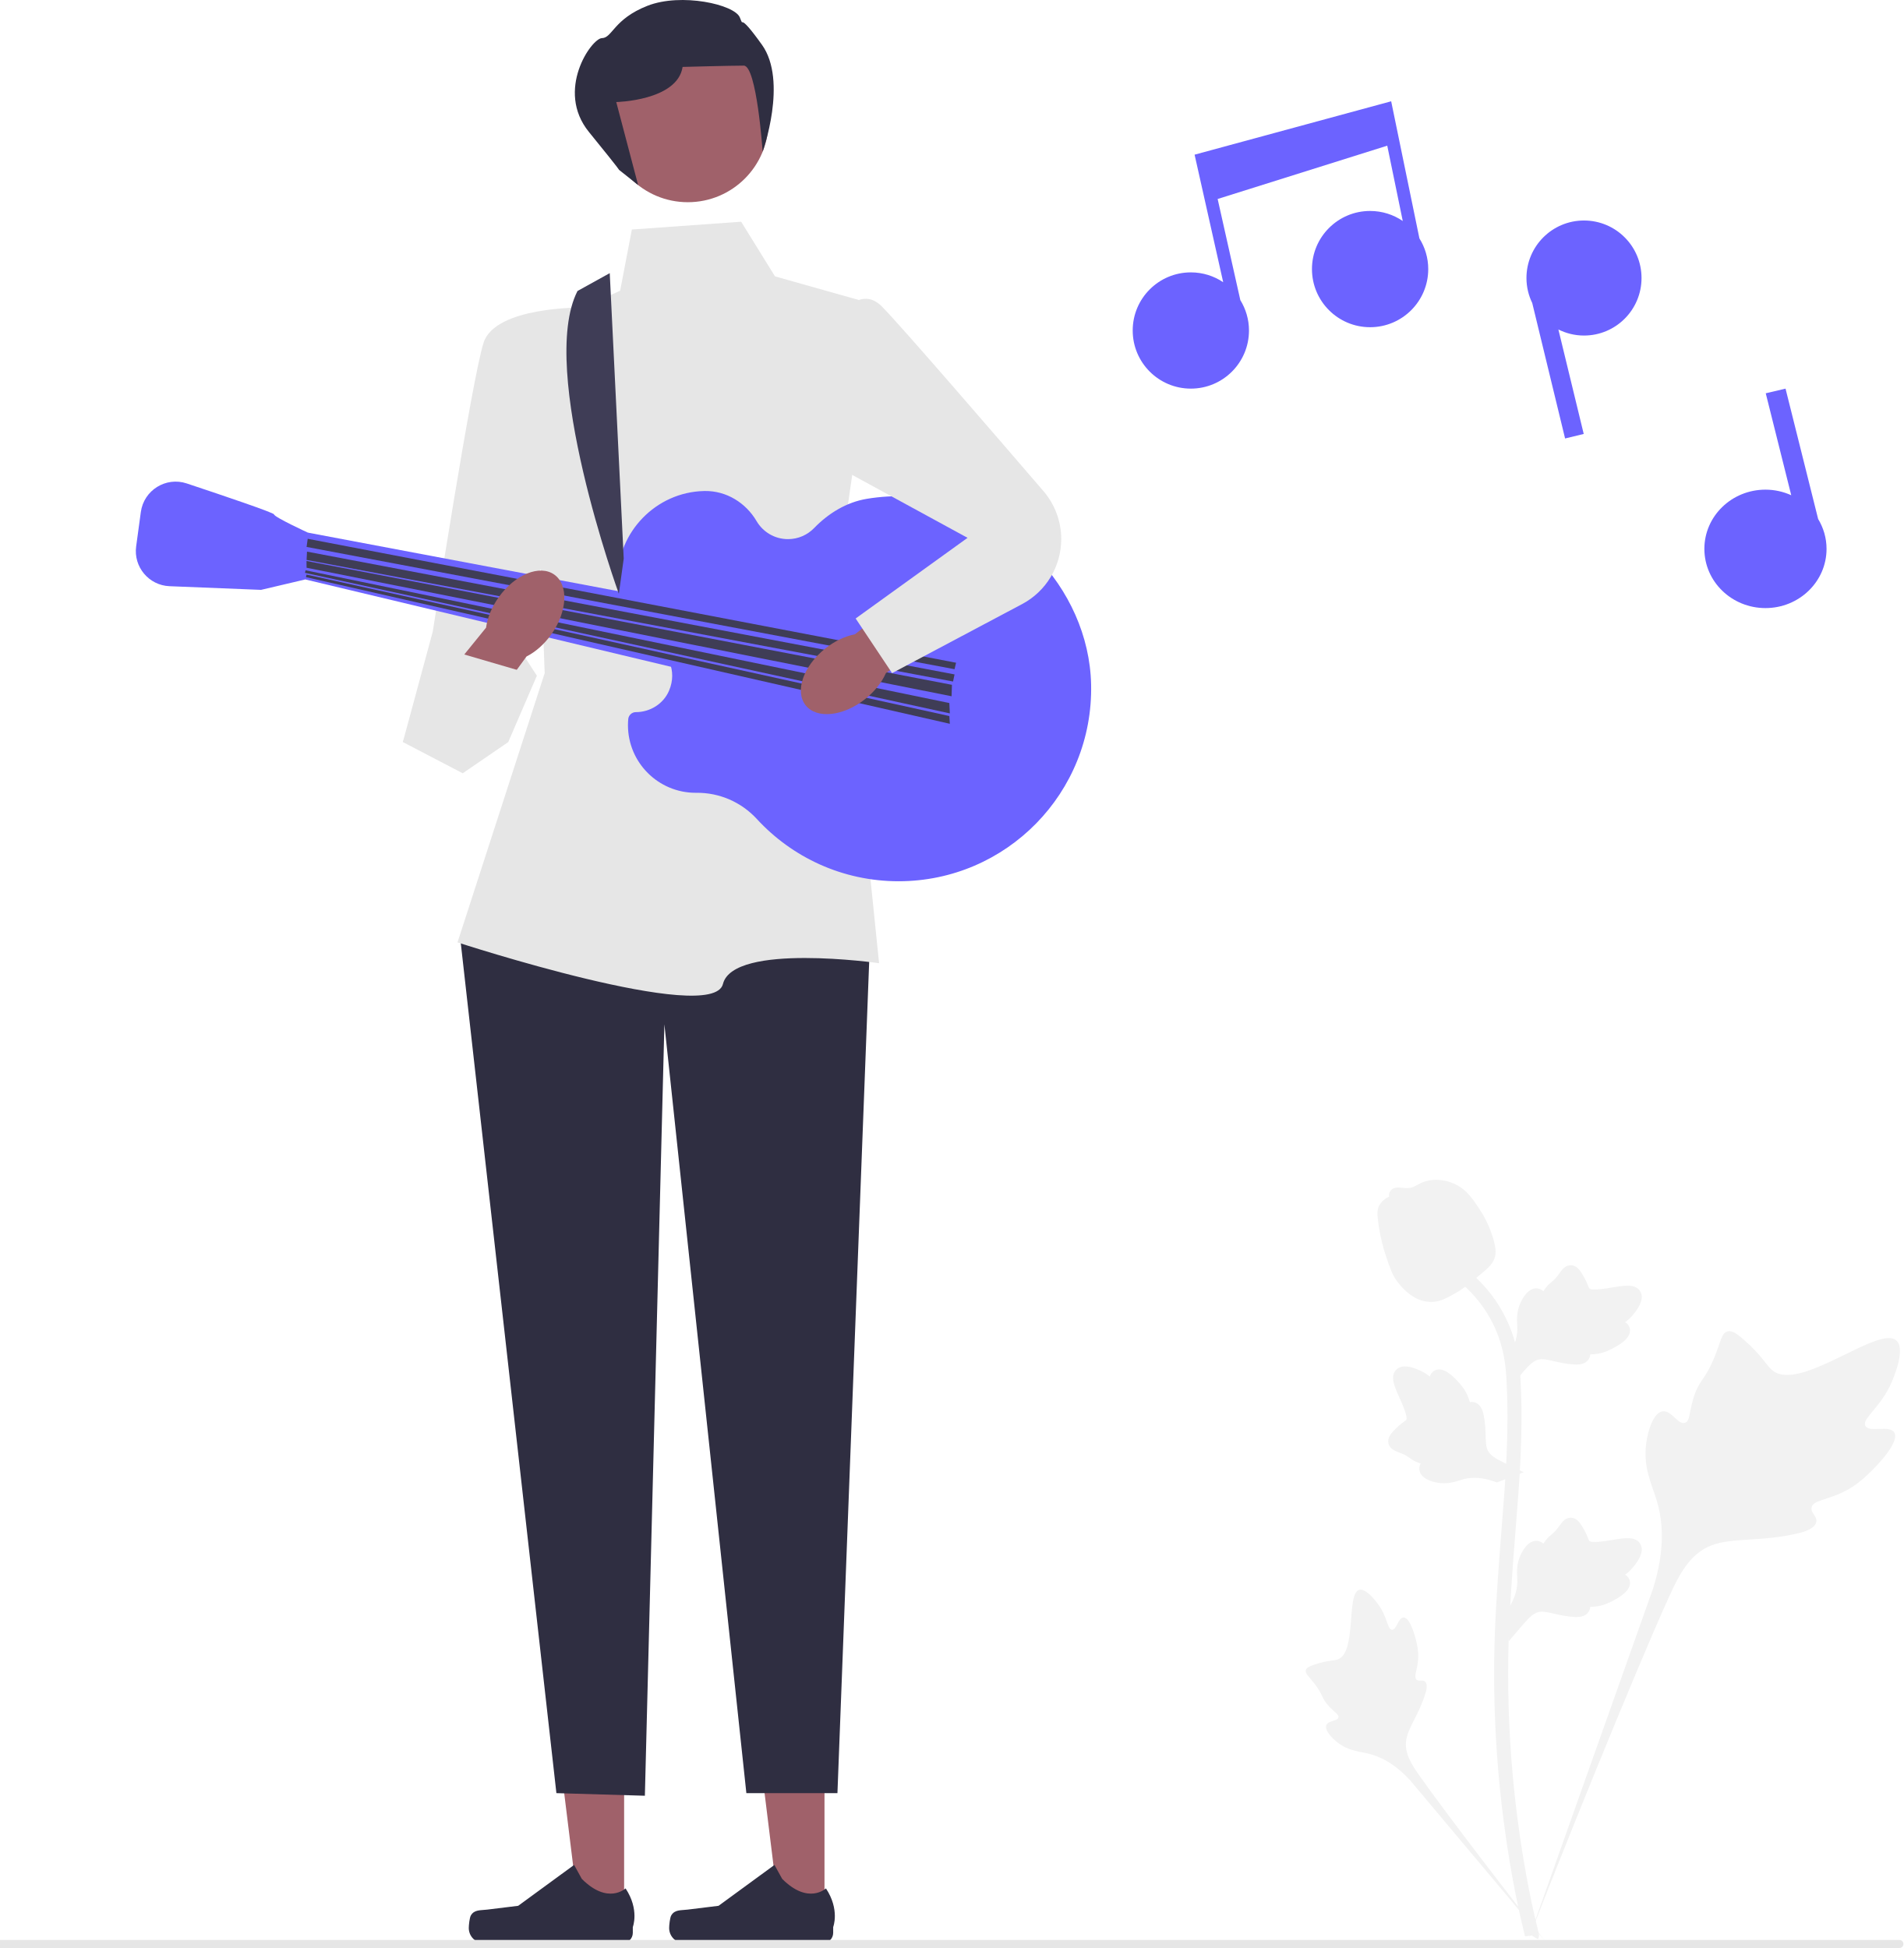
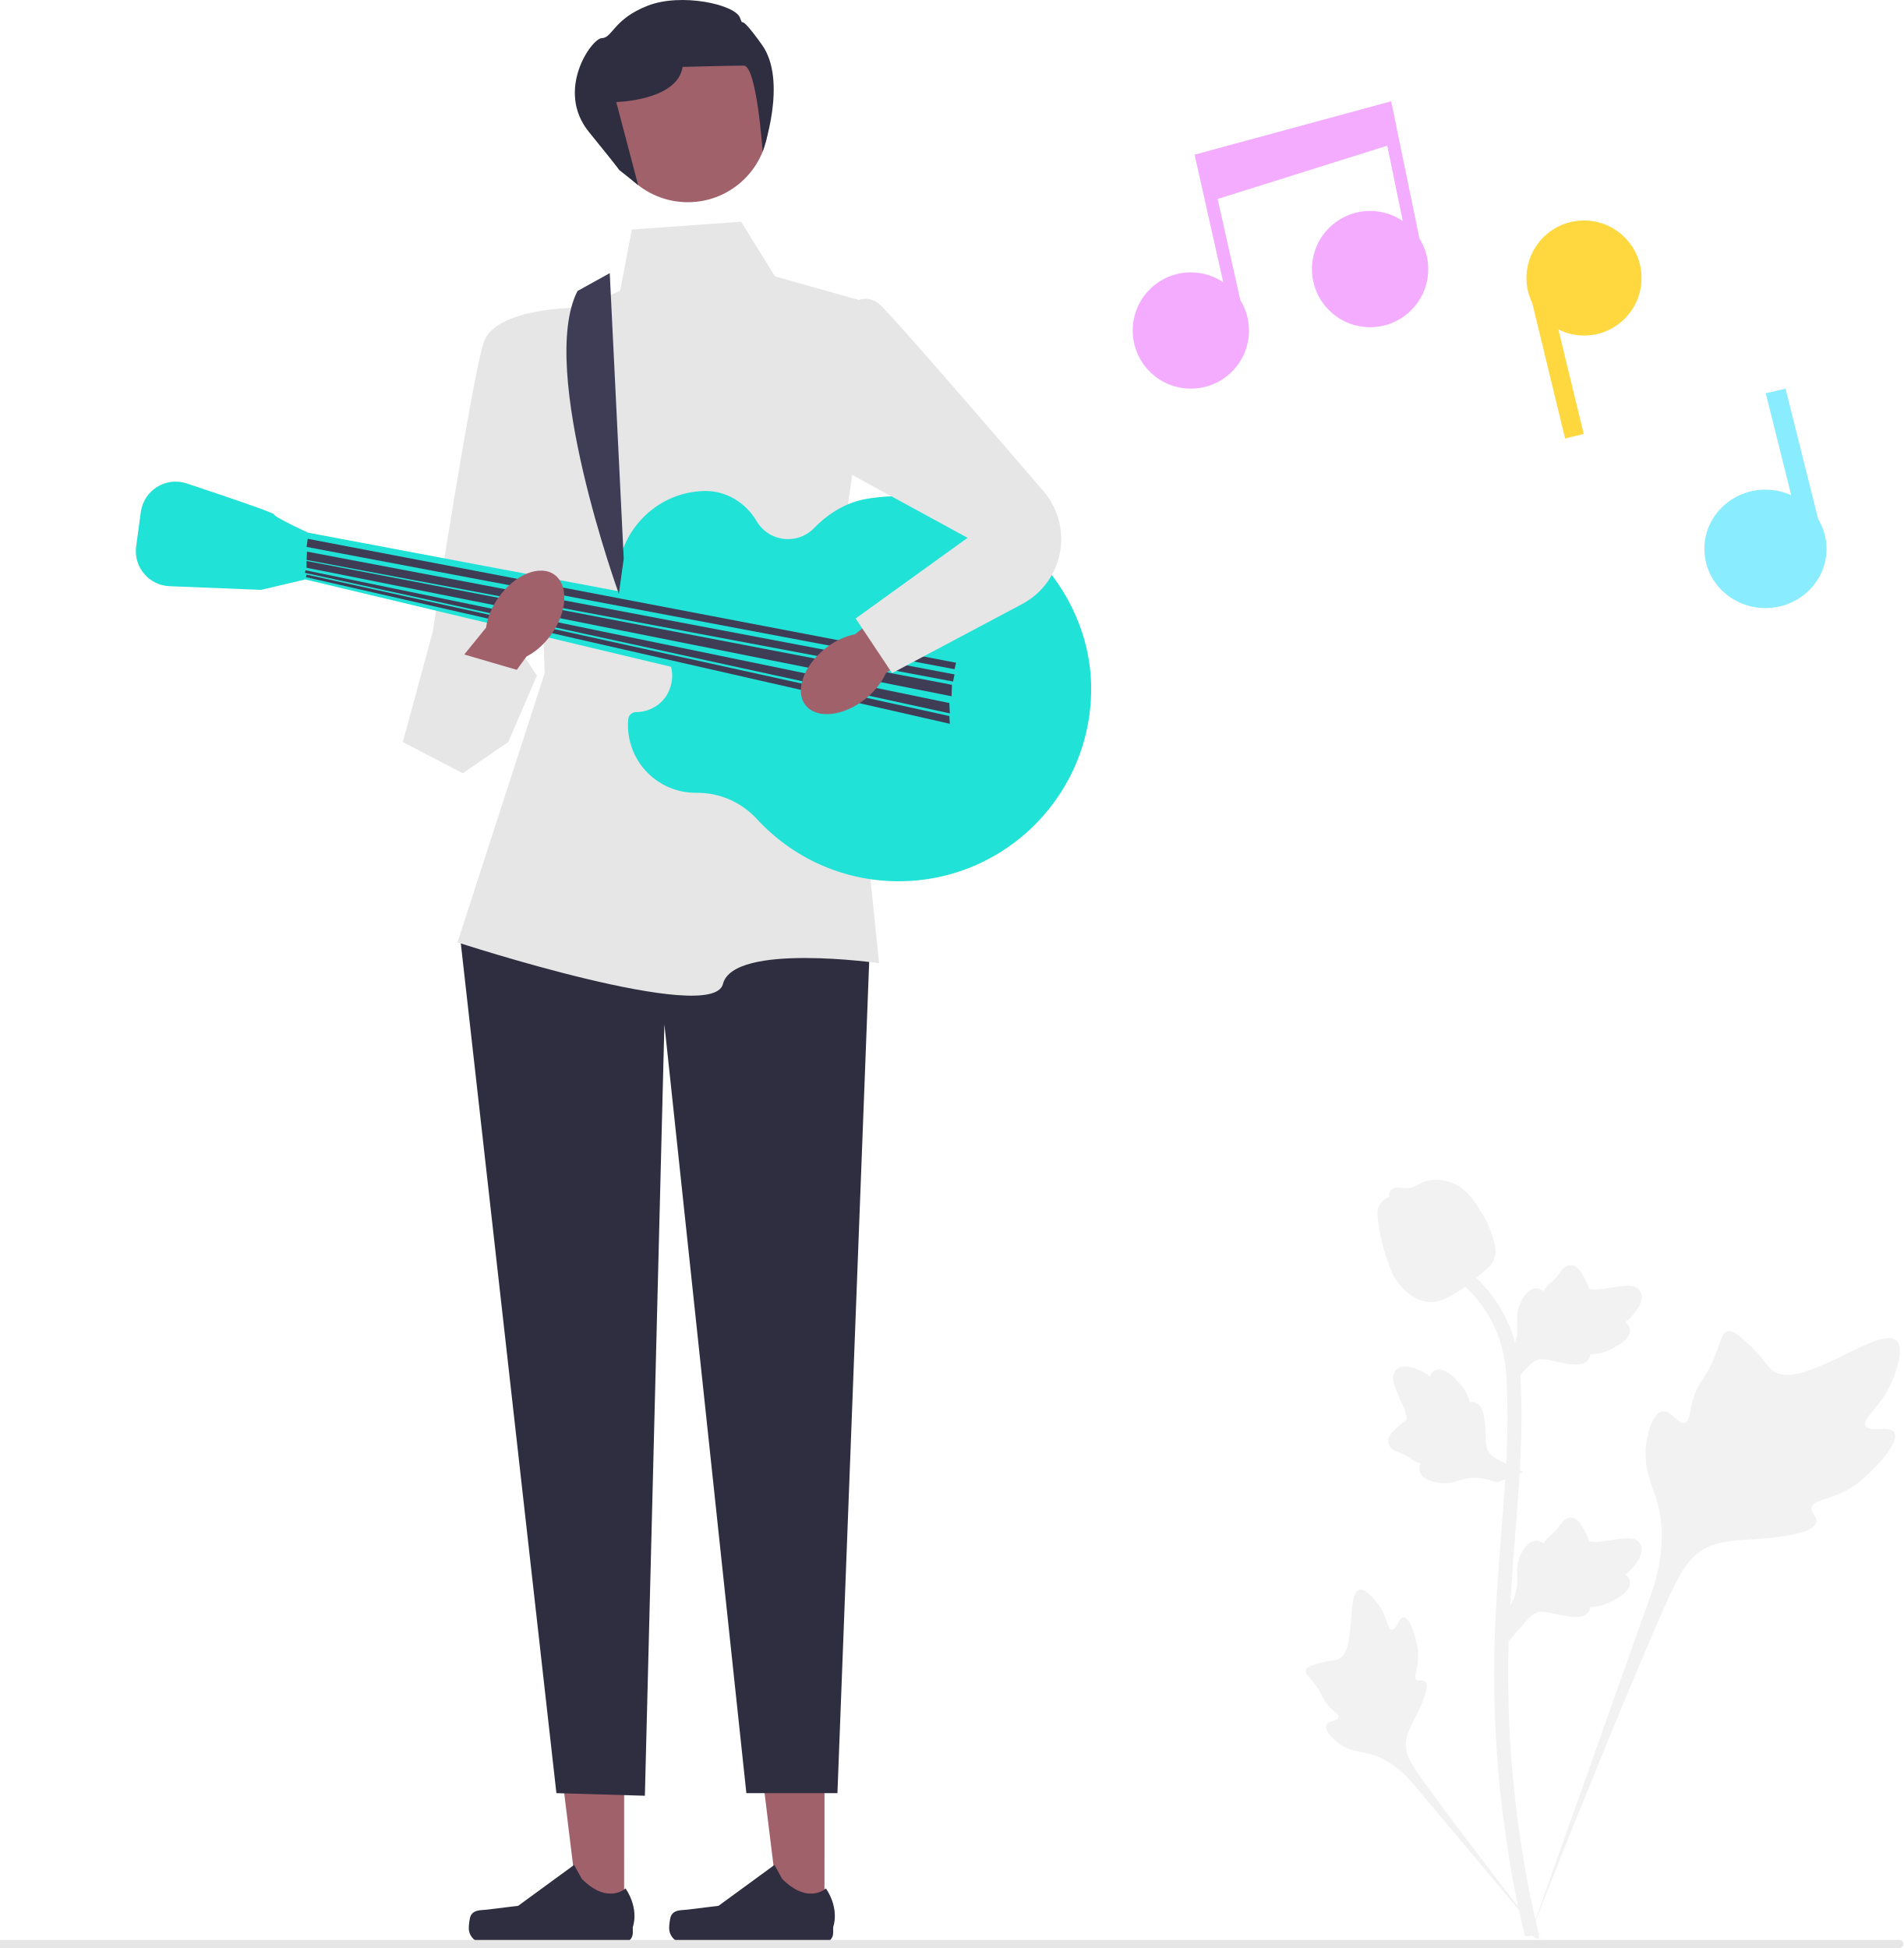
<svg xmlns="http://www.w3.org/2000/svg" width="397.725" height="407.127" viewBox="0 0 397.725 407.127">
  <g>
    <polygon points="172.279 400.518 162.935 400.517 158.49 364.473 172.281 364.474 172.279 400.518" fill="#a0616a" />
    <path d="M140.264,400.306h0c-.291,.49-.444,2.072-.444,2.641h0c0,1.752,1.42,3.172,3.172,3.172h28.939c1.195,0,2.164-.969,2.164-2.164v-1.205s1.432-3.621-1.516-8.084c0,0-3.663,3.495-9.137-1.979l-1.614-2.924-11.684,8.545-6.476,.797c-1.417,.174-2.673-.027-3.402,1.2h-0Z" fill="#2f2e41" />
  </g>
  <g>
    <polygon points="130.411 400.518 121.067 400.517 116.621 364.473 130.413 364.474 130.411 400.518" fill="#a0616a" />
    <path d="M98.396,400.306h0c-.291,.49-.444,2.072-.444,2.641h0c0,1.752,1.42,3.172,3.172,3.172h28.939c1.195,0,2.164-.969,2.164-2.164v-1.205s1.432-3.621-1.516-8.084c0,0-3.663,3.495-9.137-1.979l-1.614-2.924-11.684,8.545-6.476,.797c-1.417,.174-2.673-.027-3.402,1.2h-0Z" fill="#2f2e41" />
  </g>
  <polygon points="173.082 174.391 181.782 196.685 174.985 374.761 155.954 374.761 138.826 214.085 134.748 375.305 116.261 374.761 96.142 195.869 109.464 179.829 173.082 174.391" fill="#2f2e41" />
  <path d="M132.029,47.971l22.837-1.631,7.069,11.419,21.206,5.981-7.884,55.19,8.428,82.377s-30.45-4.35-32.625,4.35-55.462-8.7-55.462-8.7l18.215-56.278-1.631-44.043-4.894-25.556,22.294-10.331,2.447-12.778Z" fill="#e6e6e6" />
  <path d="M121.698,64.283s-18.198-.272-20.654,7.341-10.612,60.356-10.612,60.356l-6.253,23.109,28.003-13.865-5.981-9.229,19.575-37.533-4.078-30.178Z" fill="#e6e6e6" />
-   <path d="M132.831,148.835c3.009,.003,5.806-1.731,6.976-4.503,.885-2.097,.801-4.108,.139-5.833,.213-.088,.424-.18,.642-.258-.32-.13-.632-.277-.943-.423-1.084-2.16-3.162-3.728-5.637-4.109-3.066-3.284-4.95-7.685-4.97-12.528-.041-9.981,8.056-18.319,18.035-18.558,.079-.002,.157-.003,.235-.004,4.468-.051,8.522,2.448,10.786,6.301,1.321,2.248,3.762,3.757,6.559,3.757,2.141,0,4.073-.885,5.453-2.309,3.008-3.102,6.775-5.411,11.038-6.119,2.799-.465,5.697-.64,8.661-.493,20.293,1.009,37.751,18.994,38.185,39.307,.483,22.624-17.713,41.116-40.228,41.116-11.715,0-22.256-5.01-29.607-13.002-3.264-3.548-7.837-5.536-12.658-5.486-.049,.001-.098,.001-.147,.001-7.808,0-14.137-6.33-14.137-14.137,0-.433,.021-.861,.062-1.283,.075-.79,.763-1.437,1.556-1.436h0Z" fill="#6c63ff" />
+   <path d="M132.831,148.835c3.009,.003,5.806-1.731,6.976-4.503,.885-2.097,.801-4.108,.139-5.833,.213-.088,.424-.18,.642-.258-.32-.13-.632-.277-.943-.423-1.084-2.16-3.162-3.728-5.637-4.109-3.066-3.284-4.95-7.685-4.97-12.528-.041-9.981,8.056-18.319,18.035-18.558,.079-.002,.157-.003,.235-.004,4.468-.051,8.522,2.448,10.786,6.301,1.321,2.248,3.762,3.757,6.559,3.757,2.141,0,4.073-.885,5.453-2.309,3.008-3.102,6.775-5.411,11.038-6.119,2.799-.465,5.697-.64,8.661-.493,20.293,1.009,37.751,18.994,38.185,39.307,.483,22.624-17.713,41.116-40.228,41.116-11.715,0-22.256-5.01-29.607-13.002-3.264-3.548-7.837-5.536-12.658-5.486-.049,.001-.098,.001-.147,.001-7.808,0-14.137-6.33-14.137-14.137,0-.433,.021-.861,.062-1.283,.075-.79,.763-1.437,1.556-1.436h0Z" fill="#20E2D7" />
  <g>
    <path d="M395.817,299.392c-.988-1.665-5.261,.118-6.046-1.394-.783-1.506,3.187-3.801,5.455-9.043,.409-.945,2.987-6.902,1.078-8.741-3.617-3.484-20.168,10.894-25.96,6.189-1.271-1.033-2.159-3.094-6.006-6.441-1.53-1.331-2.456-1.933-3.352-1.709-1.271,.317-1.372,2.018-2.734,5.363-2.044,5.015-3.253,4.713-4.443,8.714-.884,2.971-.682,4.698-1.722,5.034-1.472,.476-2.827-2.675-4.692-2.393-1.904,.288-3.054,3.956-3.418,6.703-.682,5.154,1.211,8.556,2.26,12.132,1.14,3.887,1.817,9.797-.816,18.165l-26.061,73.426c5.753-15.067,22.412-56.369,29.412-71.717,2.021-4.431,4.252-8.925,8.833-10.699,4.411-1.708,10.468-.688,18.191-2.549,.902-.217,3.405-.854,3.72-2.326,.26-1.217-1.212-1.896-.986-3.036,.303-1.529,3.199-1.548,6.756-3.312,2.509-1.244,4.072-2.723,5.416-3.995,.405-.384,6.428-6.155,5.114-8.372Z" fill="#f2f2f2" />
    <path d="M293.286,338.047c-1.102,.004-1.46,2.616-2.429,2.565-.965-.05-.946-2.661-2.864-5.287-.346-.474-2.526-3.457-3.979-3.051-2.754,.77-.472,13.042-4.453,14.527-.874,.326-2.142,.167-4.894,1.09-1.095,.367-1.657,.648-1.806,1.152-.211,.715,.595,1.256,1.843,2.889,1.872,2.45,1.375,2.956,2.995,4.695,1.203,1.291,2.109,1.69,1.974,2.298-.191,.86-2.128,.616-2.528,1.613-.408,1.017,1.061,2.641,2.304,3.612,2.333,1.822,4.548,1.874,6.607,2.391,2.237,.562,5.333,1.935,8.68,5.642l28.519,33.977c-5.735-7.171-21.2-27.264-26.713-35.129-1.592-2.27-3.154-4.662-2.702-7.422,.435-2.658,2.683-5.337,3.998-9.664,.154-.505,.563-1.918-.068-2.497-.522-.479-1.28,.048-1.775-.392-.663-.59,.163-2.016,.324-4.272,.113-1.59-.162-2.784-.398-3.811-.071-.31-1.166-4.931-2.634-4.925Z" fill="#f2f2f2" />
    <path d="M315.278,342.984l-.664-5.929,.303-.449c1.404-2.078,2.12-4.108,2.129-6.035,.001-.306-.013-.613-.027-.925-.057-1.237-.129-2.774,.673-4.566,.449-.999,1.712-3.312,3.61-3.026,.511,.072,.897,.306,1.191,.581,.043-.069,.087-.137,.135-.212,.591-.902,1.059-1.288,1.51-1.66,.346-.286,.704-.581,1.265-1.28,.246-.306,.438-.575,.6-.802,.491-.684,1.132-1.5,2.263-1.486,1.208,.057,1.841,1.056,2.26,1.718,.749,1.179,1.088,2.03,1.313,2.594,.082,.206,.175,.438,.222,.51,.389,.573,3.554,.037,4.747-.157,2.678-.447,4.996-.833,5.95,.856,.684,1.208,.176,2.806-1.556,4.875-.54,.644-1.114,1.134-1.623,1.517,.422,.252,.8,.638,.953,1.245h0c.361,1.437-.875,2.877-3.67,4.286-.694,.352-1.629,.822-2.939,1.048-.617,.106-1.172,.132-1.648,.146-.01,.275-.074,.573-.242,.879-.491,.902-1.513,1.331-3.053,1.228-1.695-.089-3.09-.412-4.321-.696-1.075-.246-2.001-.455-2.728-.407-1.348,.109-2.388,1.188-3.607,2.588l-3.045,3.559Z" fill="#f2f2f2" />
    <path d="M318.359,307.683l-5.567,2.146-.512-.18c-2.367-.831-4.512-1.009-6.377-.528-.297,.076-.589,.168-.888,.261-1.182,.369-2.651,.828-4.588,.507-1.08-.181-3.638-.816-3.843-2.724-.06-.512,.069-.946,.26-1.299-.077-.024-.155-.05-.239-.076-1.022-.343-1.515-.698-1.989-1.04-.365-.262-.741-.534-1.559-.899-.359-.16-.668-.278-.928-.377-.786-.301-1.738-.715-2.011-1.812-.251-1.183,.555-2.049,1.088-2.622,.951-1.023,1.687-1.567,2.176-1.928,.179-.131,.379-.28,.437-.344,.455-.522-.866-3.447-1.356-4.551-1.111-2.477-2.073-4.621-.681-5.973,.995-.968,2.669-.882,5.111,.268,.76,.359,1.379,.79,1.879,1.185,.137-.472,.415-.936,.963-1.238h0c1.299-.713,3.005,.116,5.076,2.463,.517,.582,1.208,1.367,1.759,2.577,.259,.57,.425,1.101,.559,1.557,.268-.06,.573-.073,.912,.011,.997,.246,1.671,1.126,1.962,2.642,.344,1.662,.385,3.094,.423,4.357,.035,1.102,.067,2.051,.299,2.742,.447,1.277,1.755,2.008,3.418,2.833l4.214,2.042Z" fill="#f2f2f2" />
    <path d="M315.278,290.216l-.664-5.929,.303-.449c1.404-2.078,2.12-4.108,2.129-6.035,.001-.306-.013-.613-.027-.925-.057-1.237-.129-2.774,.673-4.566,.449-.999,1.712-3.312,3.61-3.026,.511,.072,.897,.306,1.191,.581,.043-.069,.087-.137,.135-.212,.591-.902,1.059-1.288,1.51-1.66,.346-.286,.704-.581,1.265-1.28,.246-.306,.438-.575,.6-.802,.491-.684,1.132-1.5,2.263-1.486,1.208,.057,1.841,1.056,2.26,1.718,.749,1.179,1.088,2.03,1.313,2.594,.082,.206,.175,.438,.222,.51,.389,.573,3.554,.037,4.747-.157,2.678-.447,4.996-.833,5.95,.856,.684,1.208,.176,2.806-1.556,4.875-.54,.644-1.114,1.134-1.623,1.517,.422,.252,.8,.638,.953,1.245h0c.361,1.437-.875,2.877-3.67,4.286-.694,.352-1.629,.822-2.939,1.048-.617,.106-1.172,.132-1.648,.146-.01,.275-.074,.573-.242,.879-.491,.902-1.513,1.331-3.053,1.228-1.695-.089-3.09-.412-4.321-.696-1.075-.246-2.001-.455-2.728-.407-1.348,.109-2.388,1.188-3.607,2.588l-3.045,3.559Z" fill="#f2f2f2" />
    <path d="M321.345,405.302l-1.242-.779-.301-1.434,.301,1.434-1.449,.166c-.023-.135-.102-.444-.22-.928-.648-2.651-2.625-10.718-4.274-23.424-1.151-8.869-1.802-17.987-1.937-27.105-.135-9.132,.298-16.046,.644-21.603,.262-4.191,.58-8.182,.892-12.07,.83-10.386,1.613-20.197,1.031-31.059-.129-2.425-.399-7.472-3.348-12.843-1.711-3.115-4.067-5.88-7.004-8.216l1.826-2.296c3.242,2.582,5.849,5.646,7.748,9.104,3.269,5.955,3.564,11.454,3.706,14.097,.593,11.053-.199,20.959-1.038,31.445-.309,3.873-.627,7.847-.887,12.021-.344,5.505-.772,12.359-.638,21.374,.132,9.009,.776,18.016,1.911,26.773,1.629,12.545,3.577,20.492,4.217,23.103,.341,1.394,.412,1.686,.063,2.239Z" fill="#f2f2f2" />
    <path d="M299.06,272.1c-.12,0-.242-.003-.365-.011-2.496-.135-4.808-1.629-6.872-4.44-.968-1.323-1.463-2.831-2.451-5.84-.153-.464-.897-2.817-1.35-6.055-.296-2.116-.259-3,.16-3.782,.465-.87,1.218-1.477,2.066-1.887-.037-.281-.007-.57,.115-.865,.5-1.222,1.828-1.062,2.546-.985,.364,.046,.817,.106,1.307,.08,.77-.037,1.184-.266,1.811-.61,.6-.329,1.346-.739,2.452-.965,2.181-.455,4.009,.163,4.612,.366,3.171,1.056,4.734,3.521,6.543,6.376,.361,.573,1.599,2.657,2.416,5.514,.59,2.061,.507,2.977,.329,3.659-.361,1.4-1.212,2.202-3.375,3.971-2.259,1.852-3.392,2.78-4.366,3.344-2.266,1.308-3.689,2.13-5.578,2.13Z" fill="#f2f2f2" />
  </g>
-   <polygon points="199.725 136.873 64.333 111.317 63.789 121.104 198.094 153.185 199.725 136.873" fill="#6c63ff" />
-   <path d="M65.964,112.948l-1.631-1.631s-7.069-3.262-7.069-3.806c0-.34-10.438-3.876-18.247-6.474-4.361-1.451-8.967,1.42-9.588,5.974l-.979,7.177c-.585,4.291,2.653,8.154,6.98,8.327l19.116,.765,9.244-2.175,2.175-8.156Z" fill="#6c63ff" />
+   <polygon points="199.725 136.873 64.333 111.317 63.789 121.104 198.094 153.185 199.725 136.873" fill="#20E2D7" />
+   <path d="M65.964,112.948l-1.631-1.631s-7.069-3.262-7.069-3.806c0-.34-10.438-3.876-18.247-6.474-4.361-1.451-8.967,1.42-9.588,5.974l-.979,7.177c-.585,4.291,2.653,8.154,6.98,8.327l19.116,.765,9.244-2.175,2.175-8.156Z" fill="#20E2D7" />
  <polygon points="199.453 139.863 199.776 138.509 64.297 112.608 64.061 114.307 199.453 139.863" fill="#3f3d56" />
  <polygon points="199.143 142.436 199.453 140.951 64.15 115.289 64.061 117.026 199.143 142.436" fill="#3f3d56" />
  <polygon points="198.833 145.518 198.91 143.126 64.044 117.241 64.061 118.657 198.833 145.518" fill="#3f3d56" />
  <polygon points="198.471 149.098 198.366 146.932 63.847 119.193 63.731 119.724 198.471 149.098" fill="#3f3d56" />
  <polygon points="198.469 151.269 198.366 149.651 64.049 120.09 63.929 120.62 198.469 151.269" fill="#3f3d56" />
  <path d="M120.67,60.816l6.737-3.73,2.922,59.668-1.019,7.341s-17.008-46.899-8.64-63.279Z" fill="#3f3d56" />
  <circle cx="143.72" cy="25.405" r="16.856" fill="#a0616a" />
  <path d="M129.31,35.465l4.03,3.217-4.573-17.354s12.778-.272,13.865-7.341c0,0,10.059-.272,12.778-.272s3.945,17.989,3.945,17.989c0,0,5.298-14.727-.139-22.339s-3.534-2.991-4.622-5.709-12.234-5.219-19.303-2.447c-7.069,2.772-7.341,6.724-9.516,6.76s-9.787,10.911-2.719,19.611,6.253,7.884,6.253,7.884Z" fill="#2f2e41" />
  <path d="M180.807,146.078c1.998-1.594,3.47-3.507,4.3-5.398l19.992-13.984-6.933-9.318-19.534,15.189c-2.028,.389-4.22,1.4-6.218,2.994-4.564,3.642-6.386,8.949-4.068,11.853,2.318,2.905,7.896,2.307,12.46-1.335h0Z" fill="#a0616a" />
  <path d="M104.214,124.806c-1.482,2.082-2.372,4.326-2.649,6.373l-15.375,18.943,9.228,7.053,14.603-19.975c1.843-.932,3.673-2.507,5.155-4.589,3.387-4.757,3.678-10.36,.651-12.515-3.027-2.155-8.226-.046-11.613,4.71h0Z" fill="#a0616a" />
  <path d="M174.441,67.274s4.894-8.156,9.787-3.262c3.872,3.872,25.109,28.513,33.804,38.63,2.398,2.79,3.714,6.344,3.714,10.023h0c0,5.69-3.142,10.916-8.167,13.584l-27.176,14.431-7.612-11.419,23.381-16.856-35.887-19.575,8.156-25.556Z" fill="#e6e6e6" />
  <polyline points="88.508 142.436 84.18 155.088 96.686 161.613 106.201 155.088 112.182 141.223 94.511 136.057" fill="#e6e6e6" />
-   <path d="M290.691,21.167l-41.079,11.159,5.977,26.655c-1.933-1.297-4.257-2.055-6.76-2.055-6.709,0-12.148,5.439-12.148,12.148s5.439,12.148,12.148,12.148,12.148-5.439,12.148-12.148c0-2.332-.669-4.503-1.808-6.353l-4.739-21.133,35.438-11.142,3.241,15.742c-1.945-1.323-4.294-2.098-6.824-2.098-6.709,0-12.148,5.439-12.148,12.148s5.439,12.148,12.148,12.148,12.148-5.439,12.148-12.148c0-2.357-.682-4.549-1.844-6.412l-5.901-28.66Z" fill="#6c63ff" />
-   <path d="M330.978,46.084c-6.64,0-12.022,5.383-12.022,12.022,0,1.877,.442,3.646,1.21,5.229l6.862,28.304,3.895-.944-5.293-21.834c1.613,.804,3.425,1.267,5.349,1.267,6.64,0,12.022-5.383,12.022-12.022s-5.383-12.022-12.022-12.022Z" fill="#6c63ff" />
-   <path d="M379.903,108.466l-6.812-27.243-4.135,.972,5.328,21.309c-1.639-.742-3.46-1.168-5.388-1.168-7.05,0-12.764,5.541-12.764,12.376s5.715,12.376,12.764,12.376,12.764-5.541,12.764-12.376c0-2.281-.648-4.411-1.758-6.246Z" fill="#6c63ff" />
+   <path d="M290.691,21.167l-41.079,11.159,5.977,26.655c-1.933-1.297-4.257-2.055-6.76-2.055-6.709,0-12.148,5.439-12.148,12.148s5.439,12.148,12.148,12.148,12.148-5.439,12.148-12.148c0-2.332-.669-4.503-1.808-6.353l-4.739-21.133,35.438-11.142,3.241,15.742c-1.945-1.323-4.294-2.098-6.824-2.098-6.709,0-12.148,5.439-12.148,12.148s5.439,12.148,12.148,12.148,12.148-5.439,12.148-12.148c0-2.357-.682-4.549-1.844-6.412l-5.901-28.66Z" fill="#F3ACFF" />
+   <path d="M330.978,46.084c-6.64,0-12.022,5.383-12.022,12.022,0,1.877,.442,3.646,1.21,5.229l6.862,28.304,3.895-.944-5.293-21.834c1.613,.804,3.425,1.267,5.349,1.267,6.64,0,12.022-5.383,12.022-12.022s-5.383-12.022-12.022-12.022Z" fill="#FFD840" />
+   <path d="M379.903,108.466l-6.812-27.243-4.135,.972,5.328,21.309c-1.639-.742-3.46-1.168-5.388-1.168-7.05,0-12.764,5.541-12.764,12.376s5.715,12.376,12.764,12.376,12.764-5.541,12.764-12.376c0-2.281-.648-4.411-1.758-6.246Z" fill="#8AECFF" />
  <path d="M397.725,406.287h0c0,.464-.376,.84-.84,.84H0v-1.68H396.885c.464,0,.84,.376,.84,.84Z" fill="#e6e6e6" />
</svg>
